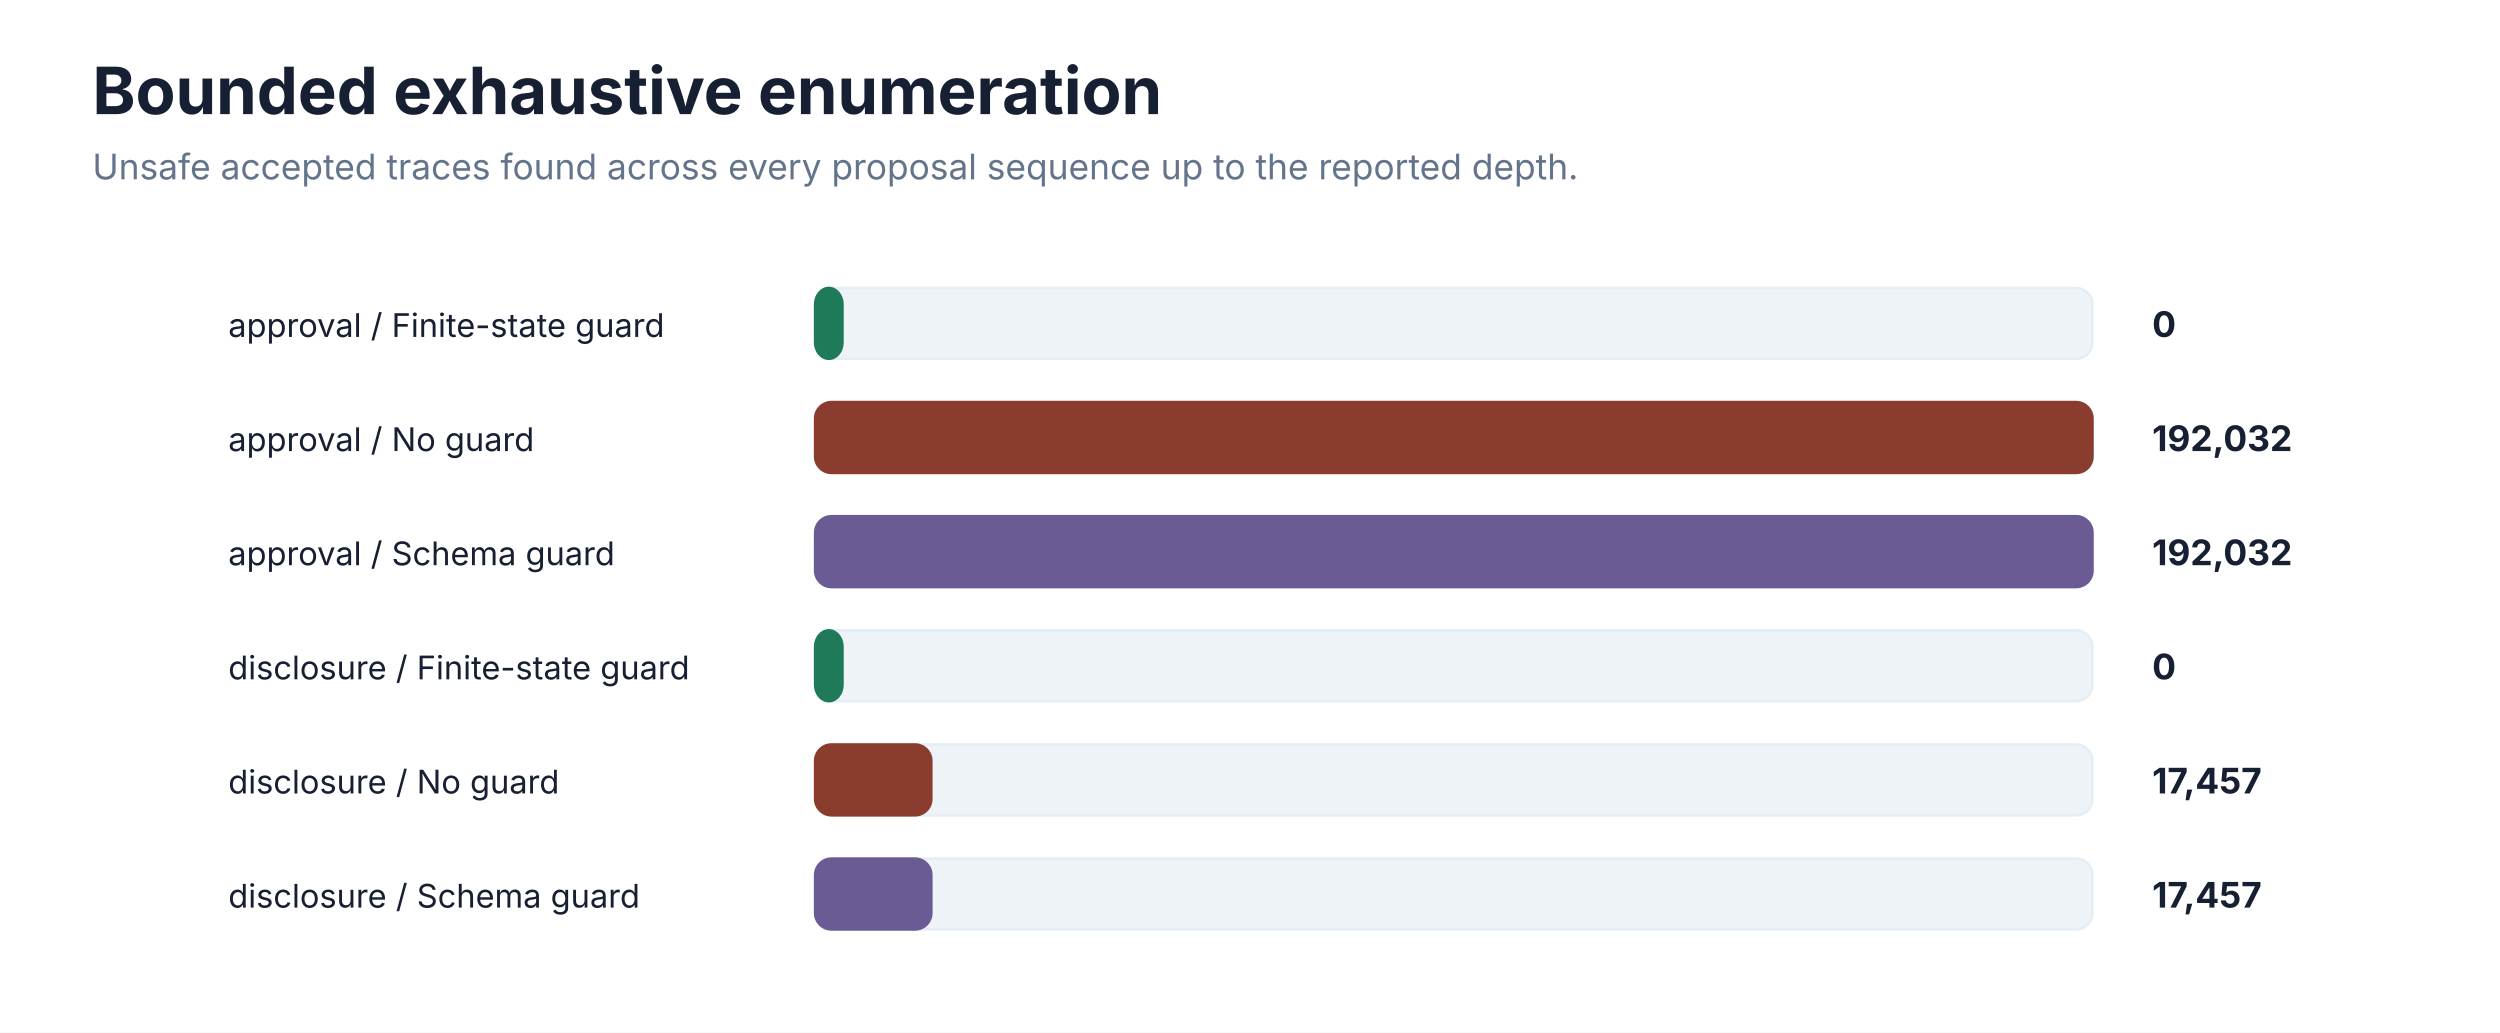
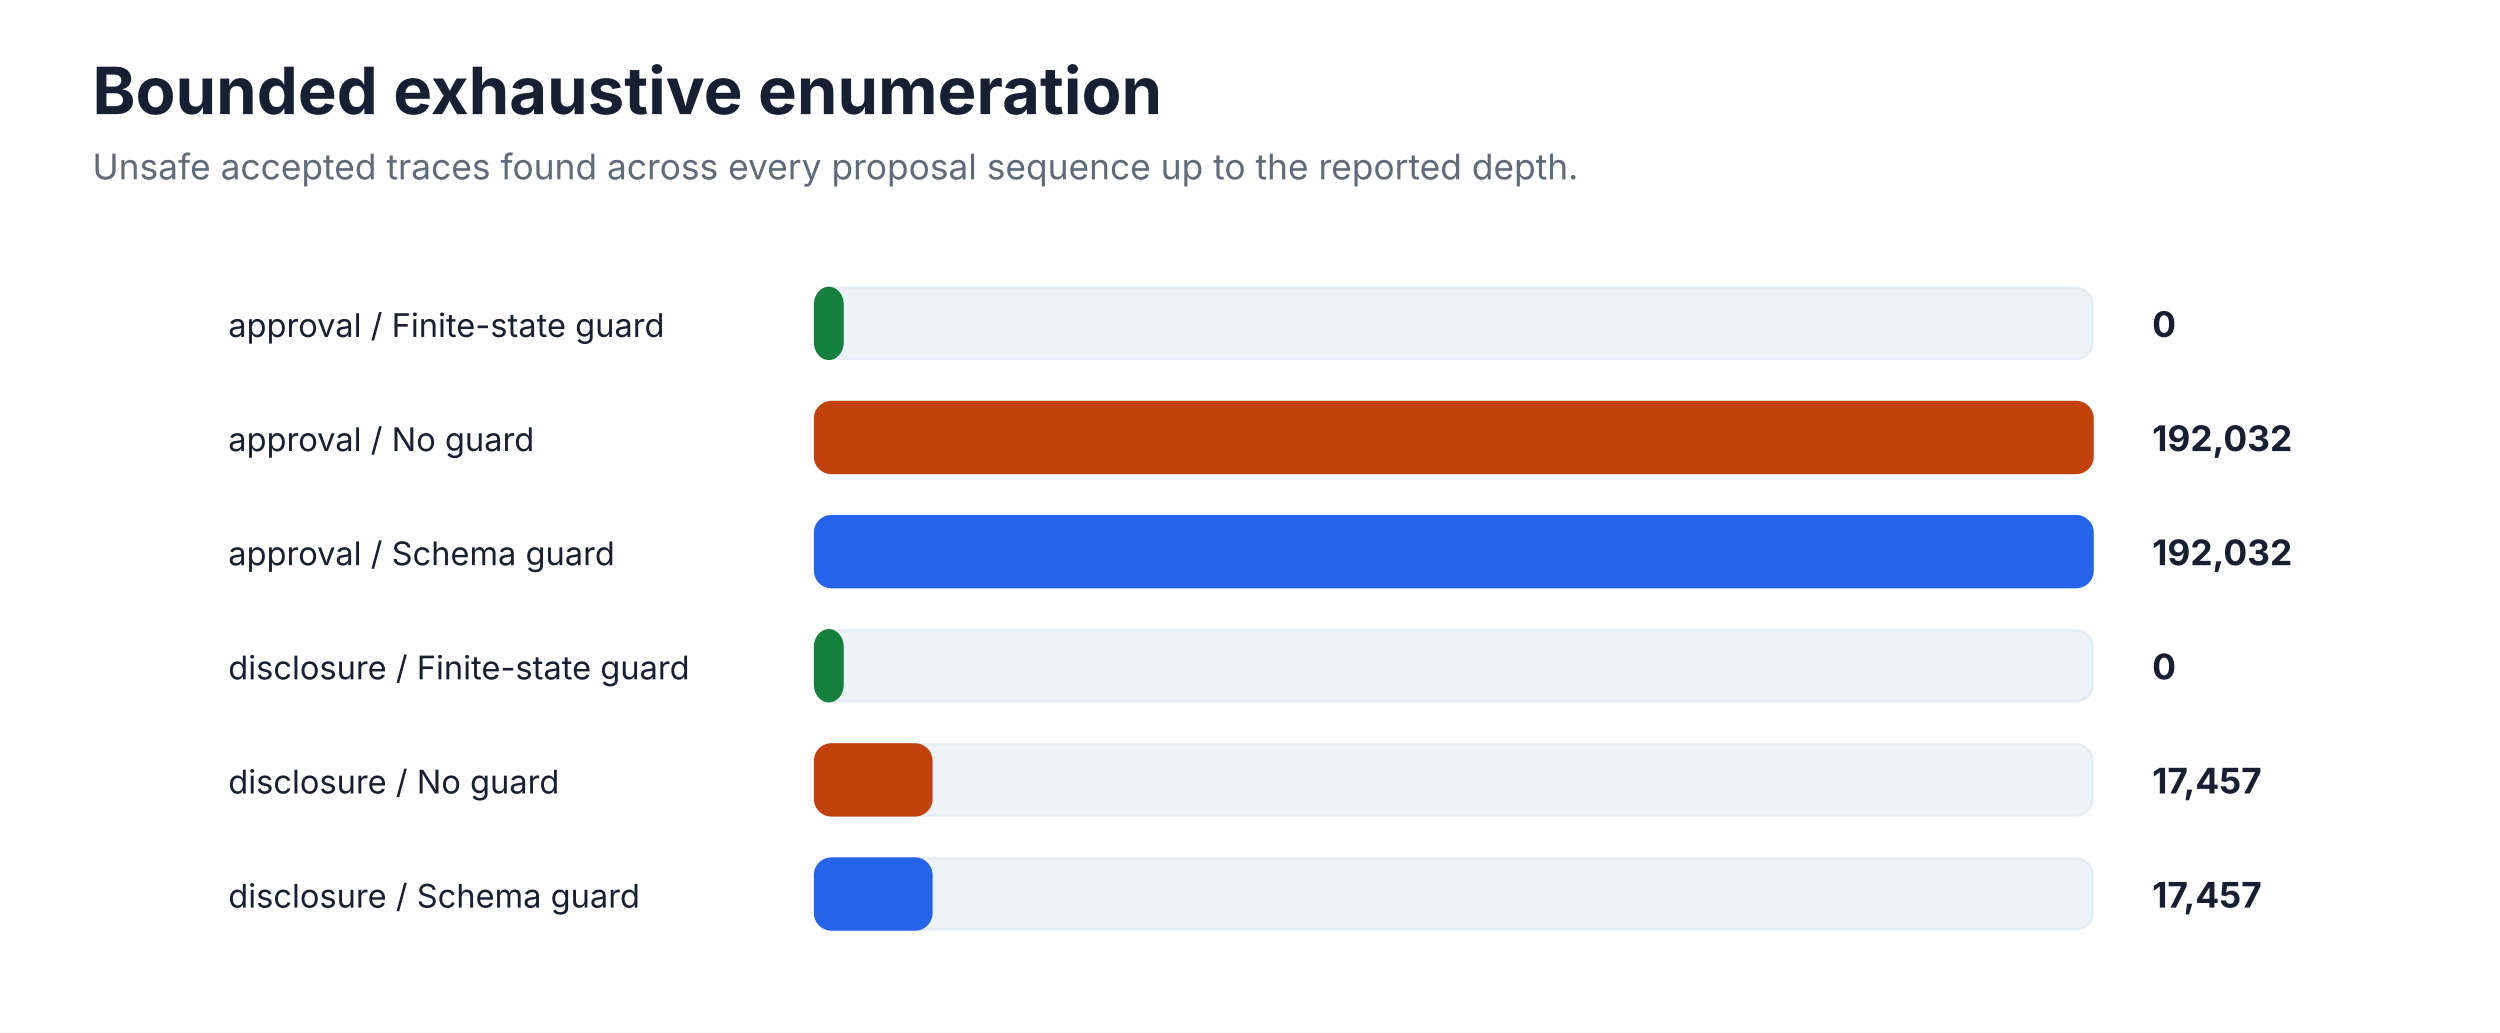
- <svg xmlns="http://www.w3.org/2000/svg" width="920" height="380" viewBox="0 0 920 380" role="img">
+ <svg xmlns="http://www.w3.org/2000/svg" width="920" height="380" viewBox="0 0 920 380" role="img" aria-labelledby="enumeration-summary-title">
  <rect width="920" height="380" fill="white" />
  <text x="34.0" y="42.0" font-family="Inter, Segoe UI, Arial, sans-serif" font-size="24" font-weight="700" fill="#172033" text-anchor="start">Bounded exhaustive enumeration</text>
-   <text x="34.0" y="66.0" font-family="Inter, Segoe UI, Arial, sans-serif" font-size="13" font-weight="400" fill="#64748b" text-anchor="start">Unsafe accepted traces found across every proposal sequence up to the reported depth.</text>
+   <text x="34.0" y="66.0" font-family="Inter, Segoe UI, Arial, sans-serif" font-size="13" font-weight="400" fill="#5f6b7a" text-anchor="start">Unsafe accepted traces found across every proposal sequence up to the reported depth.</text>
  <text x="84.0" y="124.0" font-family="Inter, Segoe UI, Arial, sans-serif" font-size="12" font-weight="400" fill="#172033" text-anchor="start">approval / Finite-state guard</text>
  <rect x="300.0" y="106.0" width="470.0" height="26.0" rx="6" fill="#eef3f8" stroke="#e5edf5" stroke-width="1.0" />
-   <rect x="300.0" y="106.0" width="10.0" height="26.0" rx="6" fill="#1f7a5a" stroke="#1f7a5a" stroke-width="1.0" />
+   <rect x="300.0" y="106.0" width="10.0" height="26.0" rx="6" fill="#15803d" stroke="#15803d" stroke-width="1.0" />
  <text x="792.0" y="124.0" font-family="Inter, Segoe UI, Arial, sans-serif" font-size="13" font-weight="700" fill="#172033" text-anchor="start">0</text>
  <text x="84.0" y="166.0" font-family="Inter, Segoe UI, Arial, sans-serif" font-size="12" font-weight="400" fill="#172033" text-anchor="start">approval / No guard</text>
  <rect x="300.0" y="148.0" width="470.0" height="26.0" rx="6" fill="#eef3f8" stroke="#e5edf5" stroke-width="1.0" />
-   <rect x="300.0" y="148.0" width="470.0" height="26.0" rx="6" fill="#8a3d2e" stroke="#8a3d2e" stroke-width="1.0" />
+   <rect x="300.0" y="148.0" width="470.0" height="26.0" rx="6" fill="#c2410c" stroke="#c2410c" stroke-width="1.0" />
  <text x="792.0" y="166.0" font-family="Inter, Segoe UI, Arial, sans-serif" font-size="13" font-weight="700" fill="#172033" text-anchor="start">192,032</text>
  <text x="84.0" y="208.0" font-family="Inter, Segoe UI, Arial, sans-serif" font-size="12" font-weight="400" fill="#172033" text-anchor="start">approval / Schema guard</text>
  <rect x="300.0" y="190.0" width="470.0" height="26.0" rx="6" fill="#eef3f8" stroke="#e5edf5" stroke-width="1.0" />
-   <rect x="300.0" y="190.0" width="470.0" height="26.0" rx="6" fill="#6b5b95" stroke="#6b5b95" stroke-width="1.0" />
+   <rect x="300.0" y="190.0" width="470.0" height="26.0" rx="6" fill="#2563eb" stroke="#2563eb" stroke-width="1.0" />
  <text x="792.0" y="208.0" font-family="Inter, Segoe UI, Arial, sans-serif" font-size="13" font-weight="700" fill="#172033" text-anchor="start">192,032</text>
  <text x="84.0" y="250.0" font-family="Inter, Segoe UI, Arial, sans-serif" font-size="12" font-weight="400" fill="#172033" text-anchor="start">disclosure / Finite-state guard</text>
  <rect x="300.0" y="232.0" width="470.0" height="26.0" rx="6" fill="#eef3f8" stroke="#e5edf5" stroke-width="1.0" />
-   <rect x="300.0" y="232.0" width="10.0" height="26.0" rx="6" fill="#1f7a5a" stroke="#1f7a5a" stroke-width="1.0" />
+   <rect x="300.0" y="232.0" width="10.0" height="26.0" rx="6" fill="#15803d" stroke="#15803d" stroke-width="1.0" />
  <text x="792.0" y="250.0" font-family="Inter, Segoe UI, Arial, sans-serif" font-size="13" font-weight="700" fill="#172033" text-anchor="start">0</text>
  <text x="84.0" y="292.0" font-family="Inter, Segoe UI, Arial, sans-serif" font-size="12" font-weight="400" fill="#172033" text-anchor="start">disclosure / No guard</text>
  <rect x="300.0" y="274.0" width="470.0" height="26.0" rx="6" fill="#eef3f8" stroke="#e5edf5" stroke-width="1.0" />
-   <rect x="300.0" y="274.0" width="42.7" height="26.0" rx="6" fill="#8a3d2e" stroke="#8a3d2e" stroke-width="1.0" />
+   <rect x="300.0" y="274.0" width="42.7" height="26.0" rx="6" fill="#c2410c" stroke="#c2410c" stroke-width="1.0" />
  <text x="792.0" y="292.0" font-family="Inter, Segoe UI, Arial, sans-serif" font-size="13" font-weight="700" fill="#172033" text-anchor="start">17,457</text>
  <text x="84.0" y="334.0" font-family="Inter, Segoe UI, Arial, sans-serif" font-size="12" font-weight="400" fill="#172033" text-anchor="start">disclosure / Schema guard</text>
  <rect x="300.0" y="316.0" width="470.0" height="26.0" rx="6" fill="#eef3f8" stroke="#e5edf5" stroke-width="1.0" />
-   <rect x="300.0" y="316.0" width="42.7" height="26.0" rx="6" fill="#6b5b95" stroke="#6b5b95" stroke-width="1.0" />
+   <rect x="300.0" y="316.0" width="42.7" height="26.0" rx="6" fill="#2563eb" stroke="#2563eb" stroke-width="1.0" />
  <text x="792.0" y="334.0" font-family="Inter, Segoe UI, Arial, sans-serif" font-size="13" font-weight="700" fill="#172033" text-anchor="start">17,457</text>
</svg>
